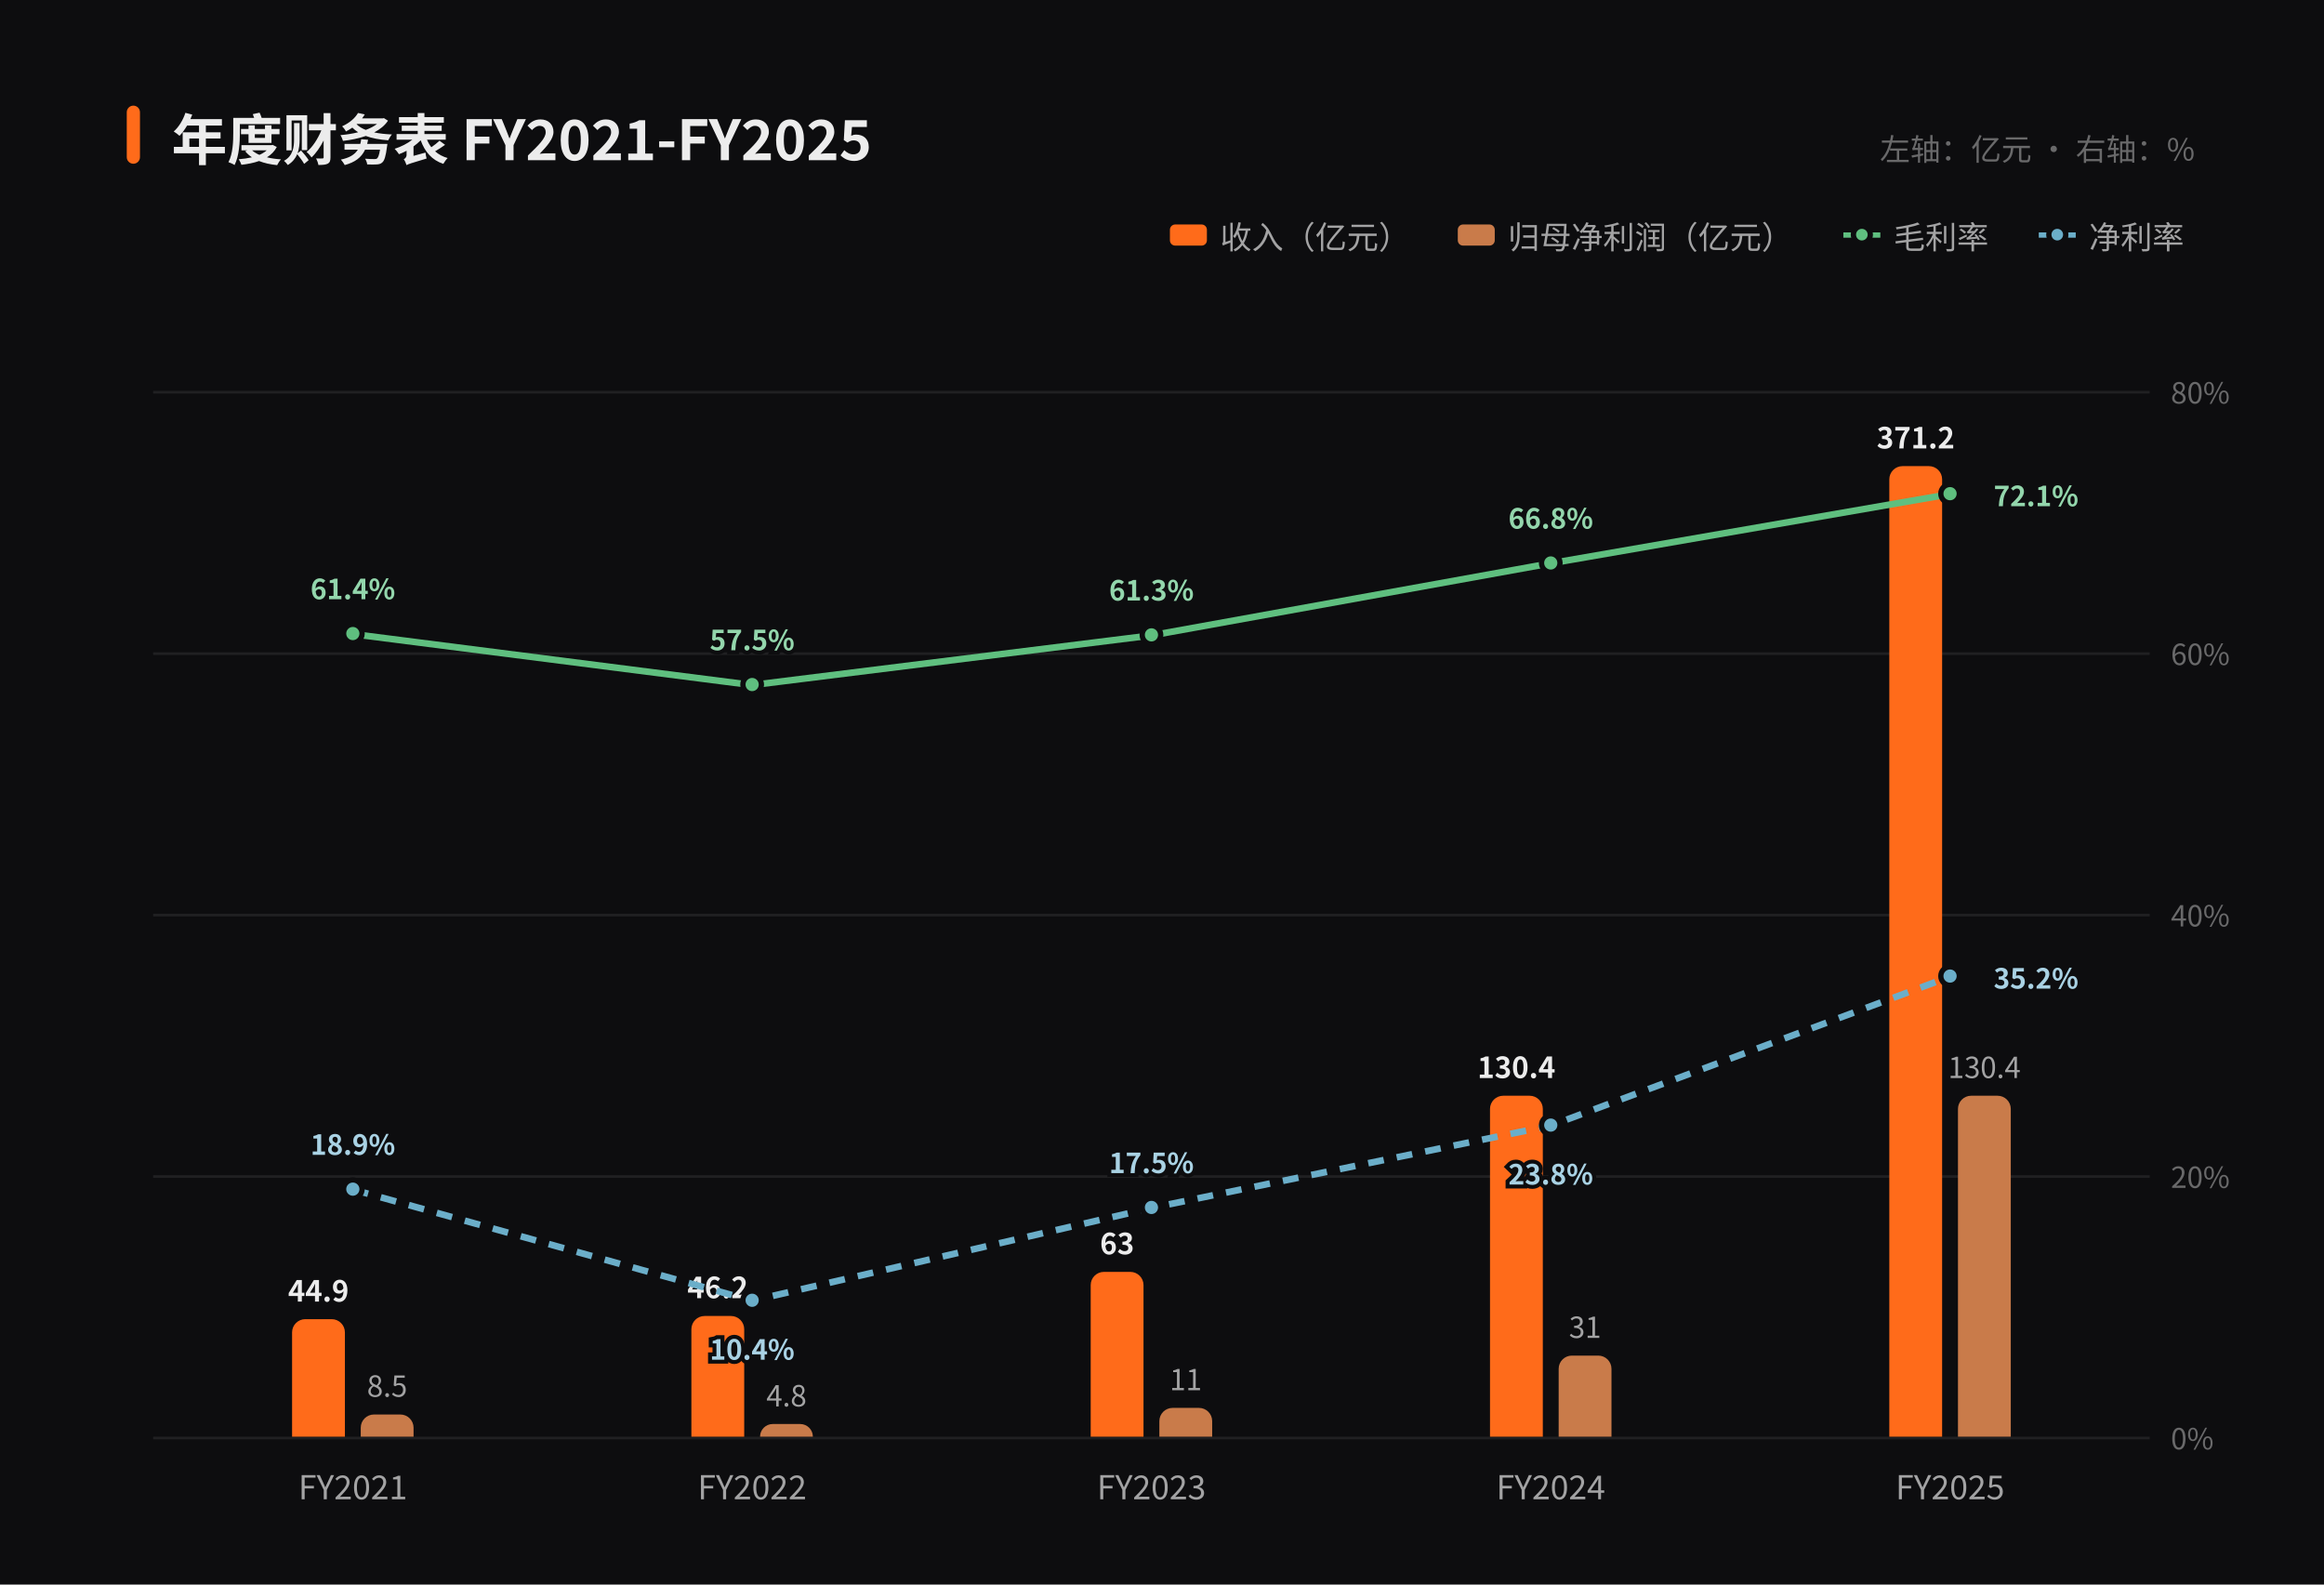
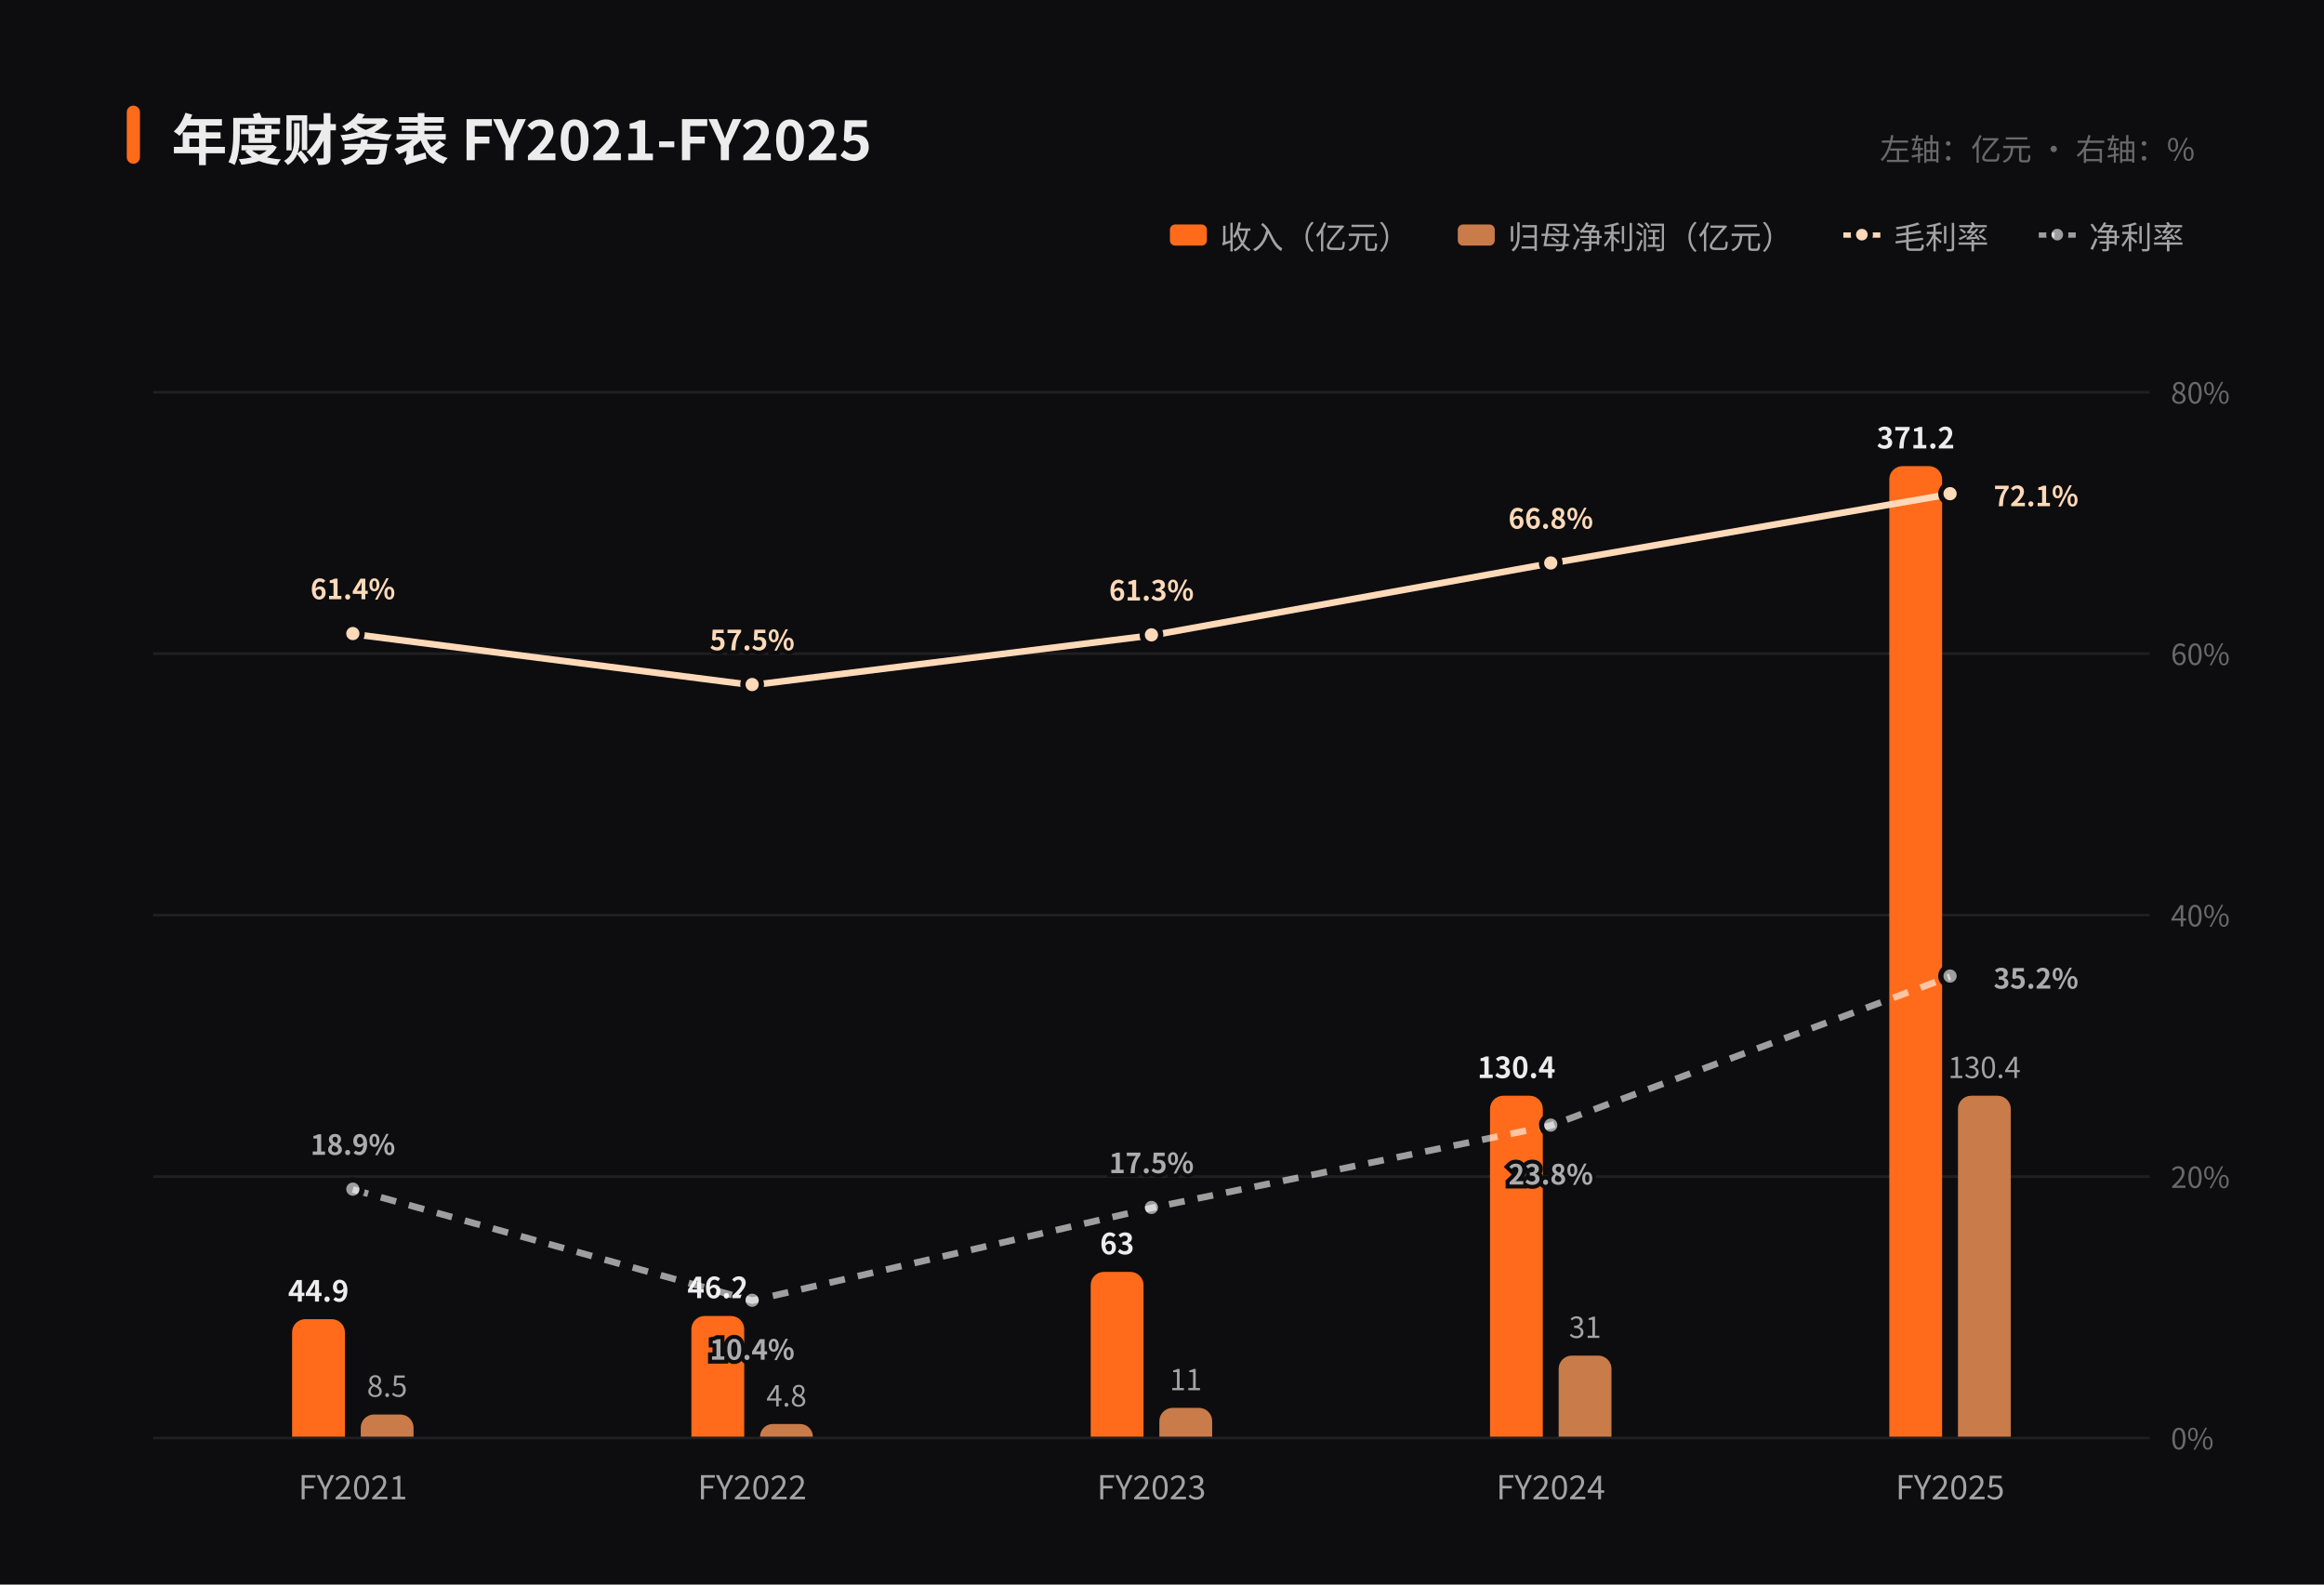
<svg xmlns="http://www.w3.org/2000/svg" width="880" height="600" version="1.1" baseProfile="full" viewBox="0 0 880 600">
  <rect width="880" height="600" x="0" y="0" fill="#0d0d0f" />
  <path d="M50.5 40A2.5 2.5 0 0 1 53 42.5L53 59.5A2.5 2.5 0 0 1 50.5 62A2.5 2.5 0 0 1 48 59.5L48 42.5A2.5 2.5 0 0 1 50.5 40" fill="#FF6B1A" class="zr4-cls-20" />
  <text dominant-baseline="central" text-anchor="start" style="font-size:21px;font-family:'PingFang SC', 'Microsoft YaHei', 'Noto Sans CJK SC', -apple-system, sans-serif;font-weight:700;" xml:space="preserve" y="10.5" transform="translate(65 41)" fill="rgb(255,255,255)" fill-opacity="0.92">年度财务表 FY2021-FY2025</text>
  <text dominant-baseline="central" text-anchor="start" style="font-size:11.5px;font-family:'PingFang SC', 'Microsoft YaHei', 'Noto Sans CJK SC', -apple-system, sans-serif;" xml:space="preserve" y="5.75" transform="translate(711.825 50)" fill="rgb(255,255,255)" fill-opacity="0.38">左轴：亿元 · 右轴：%</text>
  <path d="M58 544.5L814 544.5" fill="none" pointer-events="visible" stroke="rgb(255,255,255)" stroke-opacity="0.08" class="zr4-cls-21" />
  <path d="M58 445.5L814 445.5" fill="none" pointer-events="visible" stroke="rgb(255,255,255)" stroke-opacity="0.08" class="zr4-cls-21" />
  <path d="M58 346.5L814 346.5" fill="none" pointer-events="visible" stroke="rgb(255,255,255)" stroke-opacity="0.08" class="zr4-cls-21" />
  <path d="M58 247.5L814 247.5" fill="none" pointer-events="visible" stroke="rgb(255,255,255)" stroke-opacity="0.08" class="zr4-cls-21" />
  <path d="M58 148.5L814 148.5" fill="none" pointer-events="visible" stroke="rgb(255,255,255)" stroke-opacity="0.08" class="zr4-cls-21" />
  <text dominant-baseline="central" text-anchor="start" style="font-size:11px;font-family:'PingFang SC', 'Microsoft YaHei', 'Noto Sans CJK SC', -apple-system, sans-serif;" transform="translate(822 544)" fill="rgb(255,255,255)" fill-opacity="0.38">0%</text>
  <text dominant-baseline="central" text-anchor="start" style="font-size:11px;font-family:'PingFang SC', 'Microsoft YaHei', 'Noto Sans CJK SC', -apple-system, sans-serif;" transform="translate(822 445)" fill="rgb(255,255,255)" fill-opacity="0.38">20%</text>
  <text dominant-baseline="central" text-anchor="start" style="font-size:11px;font-family:'PingFang SC', 'Microsoft YaHei', 'Noto Sans CJK SC', -apple-system, sans-serif;" transform="translate(822 346)" fill="rgb(255,255,255)" fill-opacity="0.38">40%</text>
  <text dominant-baseline="central" text-anchor="start" style="font-size:11px;font-family:'PingFang SC', 'Microsoft YaHei', 'Noto Sans CJK SC', -apple-system, sans-serif;" transform="translate(822 247)" fill="rgb(255,255,255)" fill-opacity="0.38">60%</text>
  <text dominant-baseline="central" text-anchor="start" style="font-size:11px;font-family:'PingFang SC', 'Microsoft YaHei', 'Noto Sans CJK SC', -apple-system, sans-serif;" transform="translate(822 148)" fill="rgb(255,255,255)" fill-opacity="0.38">80%</text>
  <text dominant-baseline="central" text-anchor="middle" style="font-size:12.5px;font-family:'PingFang SC', 'Microsoft YaHei', 'Noto Sans CJK SC', -apple-system, sans-serif;" y="6.25" transform="translate(133.6 556)" fill="rgb(255,255,255)" fill-opacity="0.62">FY2021</text>
  <text dominant-baseline="central" text-anchor="middle" style="font-size:12.5px;font-family:'PingFang SC', 'Microsoft YaHei', 'Noto Sans CJK SC', -apple-system, sans-serif;" y="6.25" transform="translate(284.8 556)" fill="rgb(255,255,255)" fill-opacity="0.62">FY2022</text>
  <text dominant-baseline="central" text-anchor="middle" style="font-size:12.5px;font-family:'PingFang SC', 'Microsoft YaHei', 'Noto Sans CJK SC', -apple-system, sans-serif;" y="6.25" transform="translate(436 556)" fill="rgb(255,255,255)" fill-opacity="0.62">FY2023</text>
  <text dominant-baseline="central" text-anchor="middle" style="font-size:12.5px;font-family:'PingFang SC', 'Microsoft YaHei', 'Noto Sans CJK SC', -apple-system, sans-serif;" y="6.25" transform="translate(587.2 556)" fill="rgb(255,255,255)" fill-opacity="0.62">FY2024</text>
  <text dominant-baseline="central" text-anchor="middle" style="font-size:12.5px;font-family:'PingFang SC', 'Microsoft YaHei', 'Noto Sans CJK SC', -apple-system, sans-serif;" y="6.25" transform="translate(738.4 556)" fill="rgb(255,255,255)" fill-opacity="0.62">FY2025</text>
  <path d="M115.6 499.5L125.6 499.5A5 5 0 0 1 130.6 504.5L130.6 544L110.6 544L110.6 504.5A5 5 0 0 1 115.6 499.5" fill="#FF6B1A" ecmeta_series_index="0" ecmeta_data_index="0" ecmeta_ssr_type="chart" class="zr4-cls-20" />
  <path d="M266.8 498.3L276.8 498.3A5 5 0 0 1 281.8 503.3L281.8 544L261.8 544L261.8 503.3A5 5 0 0 1 266.8 498.3" fill="#FF6B1A" ecmeta_series_index="0" ecmeta_data_index="1" ecmeta_ssr_type="chart" class="zr4-cls-20" />
  <path d="M418 481.6L428 481.6A5 5 0 0 1 433 486.6L433 544L413 544L413 486.6A5 5 0 0 1 418 481.6" fill="#FF6B1A" ecmeta_series_index="0" ecmeta_data_index="2" ecmeta_ssr_type="chart" class="zr4-cls-20" />
  <path d="M569.2 414.9L579.2 414.9A5 5 0 0 1 584.2 419.9L584.2 544L564.2 544L564.2 419.9A5 5 0 0 1 569.2 414.9" fill="#FF6B1A" ecmeta_series_index="0" ecmeta_data_index="3" ecmeta_ssr_type="chart" class="zr4-cls-20" />
  <path d="M720.4 176.5L730.4 176.5A5 5 0 0 1 735.4 181.5L735.4 544L715.4 544L715.4 181.5A5 5 0 0 1 720.4 176.5" fill="#FF6B1A" ecmeta_series_index="0" ecmeta_data_index="4" ecmeta_ssr_type="chart" class="zr4-cls-20" />
  <path d="M141.6 535.6L151.6 535.6A5 5 0 0 1 156.6 540.6L156.6 544L136.6 544L136.6 540.6A5 5 0 0 1 141.6 535.6" fill="#C97B4A" ecmeta_series_index="1" ecmeta_data_index="0" ecmeta_ssr_type="chart" class="zr4-cls-22" />
  <path d="M292.6 539.2L303 539.2A4.8 4.8 0 0 1 307.8 544L287.8 544A4.8 4.8 0 0 1 292.6 539.2" fill="#C97B4A" ecmeta_series_index="1" ecmeta_data_index="1" ecmeta_ssr_type="chart" class="zr4-cls-22" />
  <path d="M444 533.1L454 533.1A5 5 0 0 1 459 538.1L459 544L439 544L439 538.1A5 5 0 0 1 444 533.1" fill="#C97B4A" ecmeta_series_index="1" ecmeta_data_index="2" ecmeta_ssr_type="chart" class="zr4-cls-22" />
  <path d="M595.2 513.3L605.2 513.3A5 5 0 0 1 610.2 518.3L610.2 544L590.2 544L590.2 518.3A5 5 0 0 1 595.2 513.3" fill="#C97B4A" ecmeta_series_index="1" ecmeta_data_index="3" ecmeta_ssr_type="chart" class="zr4-cls-22" />
  <path d="M746.4 414.9L756.4 414.9A5 5 0 0 1 761.4 419.9L761.4 544L741.4 544L741.4 419.9A5 5 0 0 1 746.4 414.9" fill="#C97B4A" ecmeta_series_index="1" ecmeta_data_index="4" ecmeta_ssr_type="chart" class="zr4-cls-22" />
  <text dominant-baseline="central" text-anchor="middle" style="font-size:11px;font-family:'PingFang SC', 'Microsoft YaHei', 'Noto Sans CJK SC', -apple-system, sans-serif;font-weight:600;" y="-5.5" transform="translate(120.6 493.549)" fill="rgb(255,255,255)" fill-opacity="0.92" stroke="#0d0d0f" stroke-width="2.5" paint-order="stroke" stroke-miterlimit="2">44.9</text>
  <text dominant-baseline="central" text-anchor="middle" style="font-size:11px;font-family:'PingFang SC', 'Microsoft YaHei', 'Noto Sans CJK SC', -apple-system, sans-serif;font-weight:600;" y="-5.5" transform="translate(271.8 492.262)" fill="rgb(255,255,255)" fill-opacity="0.92" stroke="#0d0d0f" stroke-width="2.5" paint-order="stroke" stroke-miterlimit="2">46.2</text>
  <text dominant-baseline="central" text-anchor="middle" style="font-size:11px;font-family:'PingFang SC', 'Microsoft YaHei', 'Noto Sans CJK SC', -apple-system, sans-serif;font-weight:600;" y="-5.5" transform="translate(423 475.63)" fill="rgb(255,255,255)" fill-opacity="0.92" stroke="#0d0d0f" stroke-width="2.5" paint-order="stroke" stroke-miterlimit="2">63</text>
  <text dominant-baseline="central" text-anchor="middle" style="font-size:11px;font-family:'PingFang SC', 'Microsoft YaHei', 'Noto Sans CJK SC', -apple-system, sans-serif;font-weight:600;" y="-5.5" transform="translate(574.2 408.904)" fill="rgb(255,255,255)" fill-opacity="0.92" stroke="#0d0d0f" stroke-width="2.5" paint-order="stroke" stroke-miterlimit="2">130.4</text>
  <text dominant-baseline="central" text-anchor="middle" style="font-size:11px;font-family:'PingFang SC', 'Microsoft YaHei', 'Noto Sans CJK SC', -apple-system, sans-serif;font-weight:600;" y="-5.5" transform="translate(725.4 170.512)" fill="rgb(255,255,255)" fill-opacity="0.92" stroke="#0d0d0f" stroke-width="2.5" paint-order="stroke" stroke-miterlimit="2">371.2</text>
  <text dominant-baseline="central" text-anchor="middle" style="font-size:11px;font-family:'PingFang SC', 'Microsoft YaHei', 'Noto Sans CJK SC', -apple-system, sans-serif;font-weight:400;" y="-5.5" transform="translate(146.6 529.585)" fill="rgb(255,255,255)" fill-opacity="0.62" stroke="#0d0d0f" stroke-width="2.5" paint-order="stroke" stroke-miterlimit="2">8.5</text>
  <text dominant-baseline="central" text-anchor="middle" style="font-size:11px;font-family:'PingFang SC', 'Microsoft YaHei', 'Noto Sans CJK SC', -apple-system, sans-serif;font-weight:400;" y="-5.5" transform="translate(297.8 533.248)" fill="rgb(255,255,255)" fill-opacity="0.62" stroke="#0d0d0f" stroke-width="2.5" paint-order="stroke" stroke-miterlimit="2">4.8</text>
  <text dominant-baseline="central" text-anchor="middle" style="font-size:11px;font-family:'PingFang SC', 'Microsoft YaHei', 'Noto Sans CJK SC', -apple-system, sans-serif;font-weight:400;" y="-5.5" transform="translate(449 527.11)" fill="rgb(255,255,255)" fill-opacity="0.62" stroke="#0d0d0f" stroke-width="2.5" paint-order="stroke" stroke-miterlimit="2">11</text>
  <text dominant-baseline="central" text-anchor="middle" style="font-size:11px;font-family:'PingFang SC', 'Microsoft YaHei', 'Noto Sans CJK SC', -apple-system, sans-serif;font-weight:400;" y="-5.5" transform="translate(600.2 507.31)" fill="rgb(255,255,255)" fill-opacity="0.62" stroke="#0d0d0f" stroke-width="2.5" paint-order="stroke" stroke-miterlimit="2">31</text>
  <text dominant-baseline="central" text-anchor="middle" style="font-size:11px;font-family:'PingFang SC', 'Microsoft YaHei', 'Noto Sans CJK SC', -apple-system, sans-serif;font-weight:400;" y="-5.5" transform="translate(751.4 408.904)" fill="rgb(255,255,255)" fill-opacity="0.62" stroke="#0d0d0f" stroke-width="2.5" paint-order="stroke" stroke-miterlimit="2">130.4</text>
  <path d="M-5 -5l394 0l0 22l-394 0Z" transform="translate(443 83)" fill="rgb(0,0,0)" fill-opacity="0" stroke="#ccc" stroke-width="0" class="zr4-cls-21" />
  <path d="M2 0L12 0A2 2 0 0 1 14 2L14 6A2 2 0 0 1 12 8L2 8A2 2 0 0 1 0 6L0 2A2 2 0 0 1 2 0" transform="translate(443 85)" fill="#FF6B1A" ecmeta_series_index="0" ecmeta_data_index="0" ecmeta_ssr_type="legend" ecmeta_silent="true" class="zr4-cls-21" />
  <text dominant-baseline="central" text-anchor="start" style="font-size:12px;font-family:'PingFang SC', 'Microsoft YaHei', 'Noto Sans CJK SC', -apple-system, sans-serif;" x="19" y="4" transform="translate(443 85)" fill="rgb(255,255,255)" fill-opacity="0.62">收入（亿元）</text>
  <path d="M0 -2l91 0l0 12l-91 0Z" transform="translate(443 85)" fill="none" pointer-events="visible" ecmeta_series_index="0" ecmeta_data_index="0" ecmeta_ssr_type="legend" class="zr4-cls-23" />
  <path d="M2 0L12 0A2 2 0 0 1 14 2L14 6A2 2 0 0 1 12 8L2 8A2 2 0 0 1 0 6L0 2A2 2 0 0 1 2 0" transform="translate(552 85)" fill="#C97B4A" ecmeta_series_index="1" ecmeta_data_index="1" ecmeta_ssr_type="legend" ecmeta_silent="true" class="zr4-cls-21" />
  <text dominant-baseline="central" text-anchor="start" style="font-size:12px;font-family:'PingFang SC', 'Microsoft YaHei', 'Noto Sans CJK SC', -apple-system, sans-serif;" x="19" y="4" transform="translate(552 85)" fill="rgb(255,255,255)" fill-opacity="0.62">归母净利润（亿元）</text>
  <path d="M0 -2l127 0l0 12l-127 0Z" transform="translate(552 85)" fill="none" pointer-events="visible" ecmeta_series_index="1" ecmeta_data_index="1" ecmeta_ssr_type="legend" class="zr4-cls-23" />
-   <path d="M0 4L14 4" transform="translate(698 85)" fill="#000" stroke="#5FBF7F" stroke-width="2" stroke-linecap="butt" stroke-miterlimit="10" class="zr4-cls-21" />
-   <path d="M10.2 4A3.2 3.2 0 1 1 10.2 3.7A3.2 3.2 0 0 1 10.2 4" transform="translate(698 85)" fill="#5FBF7F" stroke="#0d0d0f" stroke-width="2" stroke-linecap="butt" stroke-miterlimit="10" class="zr4-cls-21" />
+   <path d="M0 4L14 4" transform="translate(698 85)" fill="#000" stroke="#FFD9B8" stroke-width="2" stroke-linecap="butt" stroke-miterlimit="10" class="zr4-cls-21" />
+   <path d="M10.2 4A3.2 3.2 0 1 1 10.2 3.7A3.2 3.2 0 0 1 10.2 4" transform="translate(698 85)" fill="#FFD9B8" stroke="#0d0d0f" stroke-width="2" stroke-linecap="butt" stroke-miterlimit="10" class="zr4-cls-21" />
  <text dominant-baseline="central" text-anchor="start" style="font-size:12px;font-family:'PingFang SC', 'Microsoft YaHei', 'Noto Sans CJK SC', -apple-system, sans-serif;" x="19" y="4" transform="translate(698 85)" fill="rgb(255,255,255)" fill-opacity="0.62">毛利率</text>
  <path d="M-1 -2l56 0l0 12l-56 0Z" transform="translate(698 85)" fill="none" pointer-events="visible" ecmeta_series_index="2" ecmeta_data_index="2" ecmeta_ssr_type="legend" class="zr4-cls-23" />
-   <path d="M0 4L14 4" transform="translate(772 85)" fill="#000" stroke="#6BAEC9" stroke-width="2" stroke-dasharray="6,5" stroke-linecap="butt" stroke-miterlimit="10" class="zr4-cls-21" />
-   <path d="M10.2 4A3.2 3.2 0 1 1 10.2 3.7A3.2 3.2 0 0 1 10.2 4" transform="translate(772 85)" fill="#6BAEC9" stroke="#0d0d0f" stroke-width="2" stroke-linecap="butt" stroke-miterlimit="10" class="zr4-cls-21" />
+   <path d="M0 4L14 4" transform="translate(772 85)" fill="#000" stroke="rgb(255,255,255)" stroke-width="2" stroke-opacity="0.6" stroke-dasharray="6,5" stroke-linecap="butt" stroke-miterlimit="10" class="zr4-cls-21" />
+   <path d="M10.2 4A3.2 3.2 0 1 1 10.2 3.7A3.2 3.2 0 0 1 10.2 4" transform="translate(772 85)" fill="rgb(255,255,255)" fill-opacity="0.6" stroke="#0d0d0f" stroke-width="2" stroke-linecap="butt" stroke-miterlimit="10" class="zr4-cls-21" />
  <text dominant-baseline="central" text-anchor="start" style="font-size:12px;font-family:'PingFang SC', 'Microsoft YaHei', 'Noto Sans CJK SC', -apple-system, sans-serif;" x="19" y="4" transform="translate(772 85)" fill="rgb(255,255,255)" fill-opacity="0.62">净利率</text>
  <path d="M-1 -2l56 0l0 12l-56 0Z" transform="translate(772 85)" fill="none" pointer-events="visible" ecmeta_series_index="3" ecmeta_data_index="3" ecmeta_ssr_type="legend" class="zr4-cls-23" />
  <g clip-path="url(#zr4-c0)">
-     <path d="M133.6 240.1L284.8 259.4L436 240.6L587.2 213.3L738.4 187.1" fill="none" pointer-events="visible" stroke="#5FBF7F" stroke-width="2.5" stroke-linejoin="bevel" class="zr4-cls-25" />
+     <path d="M133.6 240.1L284.8 259.4L436 240.6L587.2 213.3L738.4 187.1" fill="none" pointer-events="visible" stroke="#FFD9B8" stroke-width="2.5" stroke-linejoin="bevel" class="zr4-cls-25" />
  </g>
  <g clip-path="url(#zr4-c1)">
-     <path d="M133.6 450.4L284.8 492.5L436 457.4L587.2 426.2L738.4 369.8" fill="none" pointer-events="visible" stroke="#6BAEC9" stroke-width="2.5" stroke-dasharray="6,5" stroke-linejoin="bevel" class="zr4-cls-25" />
+     <path d="M133.6 450.4L284.8 492.5L436 457.4L587.2 426.2L738.4 369.8" fill="none" pointer-events="visible" stroke="rgb(255,255,255)" stroke-width="2.5" stroke-opacity="0.6" stroke-dasharray="6,5" stroke-linejoin="bevel" class="zr4-cls-25" />
  </g>
-   <path d="M1 0A1 1 0 1 1 1 -0.1A1 1 0 0 1 1 0" transform="matrix(3.5,0,0,3.5,133.6,240.07)" fill="#5FBF7F" stroke="#0d0d0f" stroke-width="0.571" ecmeta_series_index="2" ecmeta_data_index="0" ecmeta_ssr_type="chart" class="zr4-cls-26" />
-   <path d="M1 0A1 1 0 1 1 1 -0.1A1 1 0 0 1 1 0" transform="matrix(3.5,0,0,3.5,284.8,259.375)" fill="#5FBF7F" stroke="#0d0d0f" stroke-width="0.571" ecmeta_series_index="2" ecmeta_data_index="1" ecmeta_ssr_type="chart" class="zr4-cls-26" />
-   <path d="M1 0A1 1 0 1 1 1 -0.1A1 1 0 0 1 1 0" transform="matrix(3.5,0,0,3.5,436,240.565)" fill="#5FBF7F" stroke="#0d0d0f" stroke-width="0.571" ecmeta_series_index="2" ecmeta_data_index="2" ecmeta_ssr_type="chart" class="zr4-cls-26" />
-   <path d="M1 0A1 1 0 1 1 1 -0.1A1 1 0 0 1 1 0" transform="matrix(3.5,0,0,3.5,587.2,213.34)" fill="#5FBF7F" stroke="#0d0d0f" stroke-width="0.571" ecmeta_series_index="2" ecmeta_data_index="3" ecmeta_ssr_type="chart" class="zr4-cls-26" />
-   <path d="M1 0A1 1 0 1 1 1 -0.1A1 1 0 0 1 1 0" transform="matrix(3.5,0,0,3.5,738.4,187.105)" fill="#5FBF7F" stroke="#0d0d0f" stroke-width="0.571" ecmeta_series_index="2" ecmeta_data_index="4" ecmeta_ssr_type="chart" class="zr4-cls-26" />
-   <path d="M1 0A1 1 0 1 1 1 -0.1A1 1 0 0 1 1 0" transform="matrix(3.5,0,0,3.5,133.6,450.445)" fill="#6BAEC9" stroke="#0d0d0f" stroke-width="0.571" ecmeta_series_index="3" ecmeta_data_index="0" ecmeta_ssr_type="chart" class="zr4-cls-27" />
-   <path d="M1 0A1 1 0 1 1 1 -0.1A1 1 0 0 1 1 0" transform="matrix(3.5,0,0,3.5,284.8,492.52)" fill="#6BAEC9" stroke="#0d0d0f" stroke-width="0.571" ecmeta_series_index="3" ecmeta_data_index="1" ecmeta_ssr_type="chart" class="zr4-cls-27" />
-   <path d="M1 0A1 1 0 1 1 1 -0.1A1 1 0 0 1 1 0" transform="matrix(3.5,0,0,3.5,436,457.375)" fill="#6BAEC9" stroke="#0d0d0f" stroke-width="0.571" ecmeta_series_index="3" ecmeta_data_index="2" ecmeta_ssr_type="chart" class="zr4-cls-27" />
-   <path d="M1 0A1 1 0 1 1 1 -0.1A1 1 0 0 1 1 0" transform="matrix(3.5,0,0,3.5,587.2,426.19)" fill="#6BAEC9" stroke="#0d0d0f" stroke-width="0.571" ecmeta_series_index="3" ecmeta_data_index="3" ecmeta_ssr_type="chart" class="zr4-cls-27" />
-   <path d="M1 0A1 1 0 1 1 1 -0.1A1 1 0 0 1 1 0" transform="matrix(3.5,0,0,3.5,738.4,369.76)" fill="#6BAEC9" stroke="#0d0d0f" stroke-width="0.571" ecmeta_series_index="3" ecmeta_data_index="4" ecmeta_ssr_type="chart" class="zr4-cls-27" />
-   <text dominant-baseline="central" text-anchor="middle" style="font-size:10.5px;font-family:'PingFang SC', 'Microsoft YaHei', 'Noto Sans CJK SC', -apple-system, sans-serif;font-weight:600;" y="-5.25" transform="translate(133.6 227.57)" fill="#93D6AC" stroke="#0d0d0f" stroke-width="3" paint-order="stroke" stroke-miterlimit="2">61.4%</text>
-   <text dominant-baseline="central" text-anchor="middle" style="font-size:10.5px;font-family:'PingFang SC', 'Microsoft YaHei', 'Noto Sans CJK SC', -apple-system, sans-serif;font-weight:600;" y="-5.25" transform="translate(284.8 246.875)" fill="#93D6AC" stroke="#0d0d0f" stroke-width="3" paint-order="stroke" stroke-miterlimit="2">57.5%</text>
-   <text dominant-baseline="central" text-anchor="middle" style="font-size:10.5px;font-family:'PingFang SC', 'Microsoft YaHei', 'Noto Sans CJK SC', -apple-system, sans-serif;font-weight:600;" y="-5.25" transform="translate(436 228.065)" fill="#93D6AC" stroke="#0d0d0f" stroke-width="3" paint-order="stroke" stroke-miterlimit="2">61.3%</text>
-   <text dominant-baseline="central" text-anchor="middle" style="font-size:10.5px;font-family:'PingFang SC', 'Microsoft YaHei', 'Noto Sans CJK SC', -apple-system, sans-serif;font-weight:600;" y="-5.25" transform="translate(587.2 200.84)" fill="#93D6AC" stroke="#0d0d0f" stroke-width="3" paint-order="stroke" stroke-miterlimit="2">66.8%</text>
-   <text dominant-baseline="central" text-anchor="start" style="font-size:10.5px;font-family:'PingFang SC', 'Microsoft YaHei', 'Noto Sans CJK SC', -apple-system, sans-serif;font-weight:600;" transform="translate(754.9 187.105)" fill="#93D6AC" stroke="#0d0d0f" stroke-width="3" paint-order="stroke" stroke-miterlimit="2">72.1%</text>
-   <text dominant-baseline="central" text-anchor="middle" style="font-size:10.5px;font-family:'PingFang SC', 'Microsoft YaHei', 'Noto Sans CJK SC', -apple-system, sans-serif;font-weight:600;" y="-5.25" transform="translate(133.6 437.945)" fill="#A9D2E4" stroke="#0d0d0f" stroke-width="3" paint-order="stroke" stroke-miterlimit="2">18.9%</text>
-   <text dominant-baseline="central" text-anchor="middle" style="font-size:10.5px;font-family:'PingFang SC', 'Microsoft YaHei', 'Noto Sans CJK SC', -apple-system, sans-serif;font-weight:600;" y="5.25" transform="translate(284.8 505.02)" fill="#A9D2E4" stroke="#0d0d0f" stroke-width="3" paint-order="stroke" stroke-miterlimit="2">10.4%</text>
-   <text dominant-baseline="central" text-anchor="middle" style="font-size:10.5px;font-family:'PingFang SC', 'Microsoft YaHei', 'Noto Sans CJK SC', -apple-system, sans-serif;font-weight:600;" y="-5.25" transform="translate(436 444.875)" fill="#A9D2E4" stroke="#0d0d0f" stroke-width="3" paint-order="stroke" stroke-miterlimit="2">17.5%</text>
-   <text dominant-baseline="central" text-anchor="middle" style="font-size:10.5px;font-family:'PingFang SC', 'Microsoft YaHei', 'Noto Sans CJK SC', -apple-system, sans-serif;font-weight:600;" y="5.25" transform="translate(587.2 438.69)" fill="#A9D2E4" stroke="#0d0d0f" stroke-width="3" paint-order="stroke" stroke-miterlimit="2">23.8%</text>
-   <text dominant-baseline="central" text-anchor="start" style="font-size:10.5px;font-family:'PingFang SC', 'Microsoft YaHei', 'Noto Sans CJK SC', -apple-system, sans-serif;font-weight:600;" transform="translate(754.9 369.76)" fill="#A9D2E4" stroke="#0d0d0f" stroke-width="3" paint-order="stroke" stroke-miterlimit="2">35.2%</text>
+   <path d="M1 0A1 1 0 1 1 1 -0.1A1 1 0 0 1 1 0" transform="matrix(3.5,0,0,3.5,133.6,240.07)" fill="#FFD9B8" stroke="#0d0d0f" stroke-width="0.571" ecmeta_series_index="2" ecmeta_data_index="0" ecmeta_ssr_type="chart" class="zr4-cls-26" />
+   <path d="M1 0A1 1 0 1 1 1 -0.1A1 1 0 0 1 1 0" transform="matrix(3.5,0,0,3.5,284.8,259.375)" fill="#FFD9B8" stroke="#0d0d0f" stroke-width="0.571" ecmeta_series_index="2" ecmeta_data_index="1" ecmeta_ssr_type="chart" class="zr4-cls-26" />
+   <path d="M1 0A1 1 0 1 1 1 -0.1A1 1 0 0 1 1 0" transform="matrix(3.5,0,0,3.5,436,240.565)" fill="#FFD9B8" stroke="#0d0d0f" stroke-width="0.571" ecmeta_series_index="2" ecmeta_data_index="2" ecmeta_ssr_type="chart" class="zr4-cls-26" />
+   <path d="M1 0A1 1 0 1 1 1 -0.1A1 1 0 0 1 1 0" transform="matrix(3.5,0,0,3.5,587.2,213.34)" fill="#FFD9B8" stroke="#0d0d0f" stroke-width="0.571" ecmeta_series_index="2" ecmeta_data_index="3" ecmeta_ssr_type="chart" class="zr4-cls-26" />
+   <path d="M1 0A1 1 0 1 1 1 -0.1A1 1 0 0 1 1 0" transform="matrix(3.5,0,0,3.5,738.4,187.105)" fill="#FFD9B8" stroke="#0d0d0f" stroke-width="0.571" ecmeta_series_index="2" ecmeta_data_index="4" ecmeta_ssr_type="chart" class="zr4-cls-26" />
+   <path d="M1 0A1 1 0 1 1 1 -0.1A1 1 0 0 1 1 0" transform="matrix(3.5,0,0,3.5,133.6,450.445)" fill="rgb(255,255,255)" fill-opacity="0.6" stroke="#0d0d0f" stroke-width="0.571" ecmeta_series_index="3" ecmeta_data_index="0" ecmeta_ssr_type="chart" class="zr4-cls-27" />
+   <path d="M1 0A1 1 0 1 1 1 -0.1A1 1 0 0 1 1 0" transform="matrix(3.5,0,0,3.5,284.8,492.52)" fill="rgb(255,255,255)" fill-opacity="0.6" stroke="#0d0d0f" stroke-width="0.571" ecmeta_series_index="3" ecmeta_data_index="1" ecmeta_ssr_type="chart" class="zr4-cls-27" />
+   <path d="M1 0A1 1 0 1 1 1 -0.1A1 1 0 0 1 1 0" transform="matrix(3.5,0,0,3.5,436,457.375)" fill="rgb(255,255,255)" fill-opacity="0.6" stroke="#0d0d0f" stroke-width="0.571" ecmeta_series_index="3" ecmeta_data_index="2" ecmeta_ssr_type="chart" class="zr4-cls-27" />
+   <path d="M1 0A1 1 0 1 1 1 -0.1A1 1 0 0 1 1 0" transform="matrix(3.5,0,0,3.5,587.2,426.19)" fill="rgb(255,255,255)" fill-opacity="0.6" stroke="#0d0d0f" stroke-width="0.571" ecmeta_series_index="3" ecmeta_data_index="3" ecmeta_ssr_type="chart" class="zr4-cls-27" />
+   <path d="M1 0A1 1 0 1 1 1 -0.1A1 1 0 0 1 1 0" transform="matrix(3.5,0,0,3.5,738.4,369.76)" fill="rgb(255,255,255)" fill-opacity="0.6" stroke="#0d0d0f" stroke-width="0.571" ecmeta_series_index="3" ecmeta_data_index="4" ecmeta_ssr_type="chart" class="zr4-cls-27" />
+   <text dominant-baseline="central" text-anchor="middle" style="font-size:10.5px;font-family:'PingFang SC', 'Microsoft YaHei', 'Noto Sans CJK SC', -apple-system, sans-serif;font-weight:600;" y="-5.25" transform="translate(133.6 227.57)" fill="#FFD9B8" stroke="#0d0d0f" stroke-width="3" paint-order="stroke" stroke-miterlimit="2">61.4%</text>
+   <text dominant-baseline="central" text-anchor="middle" style="font-size:10.5px;font-family:'PingFang SC', 'Microsoft YaHei', 'Noto Sans CJK SC', -apple-system, sans-serif;font-weight:600;" y="-5.25" transform="translate(284.8 246.875)" fill="#FFD9B8" stroke="#0d0d0f" stroke-width="3" paint-order="stroke" stroke-miterlimit="2">57.5%</text>
+   <text dominant-baseline="central" text-anchor="middle" style="font-size:10.5px;font-family:'PingFang SC', 'Microsoft YaHei', 'Noto Sans CJK SC', -apple-system, sans-serif;font-weight:600;" y="-5.25" transform="translate(436 228.065)" fill="#FFD9B8" stroke="#0d0d0f" stroke-width="3" paint-order="stroke" stroke-miterlimit="2">61.3%</text>
+   <text dominant-baseline="central" text-anchor="middle" style="font-size:10.5px;font-family:'PingFang SC', 'Microsoft YaHei', 'Noto Sans CJK SC', -apple-system, sans-serif;font-weight:600;" y="-5.25" transform="translate(587.2 200.84)" fill="#FFD9B8" stroke="#0d0d0f" stroke-width="3" paint-order="stroke" stroke-miterlimit="2">66.8%</text>
+   <text dominant-baseline="central" text-anchor="start" style="font-size:10.5px;font-family:'PingFang SC', 'Microsoft YaHei', 'Noto Sans CJK SC', -apple-system, sans-serif;font-weight:600;" transform="translate(754.9 187.105)" fill="#FFD9B8" stroke="#0d0d0f" stroke-width="3" paint-order="stroke" stroke-miterlimit="2">72.1%</text>
+   <text dominant-baseline="central" text-anchor="middle" style="font-size:10.5px;font-family:'PingFang SC', 'Microsoft YaHei', 'Noto Sans CJK SC', -apple-system, sans-serif;font-weight:600;" y="-5.25" transform="translate(133.6 437.945)" fill="rgb(255,255,255)" fill-opacity="0.66" stroke="#0d0d0f" stroke-width="3" paint-order="stroke" stroke-miterlimit="2">18.9%</text>
+   <text dominant-baseline="central" text-anchor="middle" style="font-size:10.5px;font-family:'PingFang SC', 'Microsoft YaHei', 'Noto Sans CJK SC', -apple-system, sans-serif;font-weight:600;" y="5.25" transform="translate(284.8 505.02)" fill="rgb(255,255,255)" fill-opacity="0.66" stroke="#0d0d0f" stroke-width="3" paint-order="stroke" stroke-miterlimit="2">10.4%</text>
+   <text dominant-baseline="central" text-anchor="middle" style="font-size:10.5px;font-family:'PingFang SC', 'Microsoft YaHei', 'Noto Sans CJK SC', -apple-system, sans-serif;font-weight:600;" y="-5.25" transform="translate(436 444.875)" fill="rgb(255,255,255)" fill-opacity="0.66" stroke="#0d0d0f" stroke-width="3" paint-order="stroke" stroke-miterlimit="2">17.5%</text>
+   <text dominant-baseline="central" text-anchor="middle" style="font-size:10.5px;font-family:'PingFang SC', 'Microsoft YaHei', 'Noto Sans CJK SC', -apple-system, sans-serif;font-weight:600;" y="5.25" transform="translate(587.2 438.69)" fill="rgb(255,255,255)" fill-opacity="0.66" stroke="#0d0d0f" stroke-width="3" paint-order="stroke" stroke-miterlimit="2">23.8%</text>
+   <text dominant-baseline="central" text-anchor="start" style="font-size:10.5px;font-family:'PingFang SC', 'Microsoft YaHei', 'Noto Sans CJK SC', -apple-system, sans-serif;font-weight:600;" transform="translate(754.9 369.76)" fill="rgb(255,255,255)" fill-opacity="0.66" stroke="#0d0d0f" stroke-width="3" paint-order="stroke" stroke-miterlimit="2">35.2%</text>
  <defs>
    <clipPath id="zr4-c0">
      <path d="M56 146.8l760 0l0 398.5l-760 0Z" fill="#000" class="zr4-cls-24" />
    </clipPath>
    <clipPath id="zr4-c1">
      <path d="M56 146.8l760 0l0 398.5l-760 0Z" fill="#000" class="zr4-cls-24" />
    </clipPath>
  </defs>
  <style>
.zr4-cls-20:hover {
cursor:pointer;
fill:rgba(255,117,28,1);
}
.zr4-cls-21:hover {
pointer-events:none;
}
.zr4-cls-22:hover {
cursor:pointer;
fill:rgba(221,135,81,1);
}
.zr4-cls-23:hover {
cursor:pointer;
fill:rgba(0,0,0,0);
}
.zr4-cls-24:hover {
cursor:pointer;
fill:rgba(0,0,0,1);
}
.zr4-cls-25:hover {
cursor:pointer;
}
.zr4-cls-26:hover {
cursor:pointer;
- fill:rgba(104,210,139,1);
+ fill:rgba(255,238,202,1);
}
.zr4-cls-27:hover {
cursor:pointer;
- fill:rgba(117,191,221,1);
+ fill:rgba(255,255,255,0.6);
}



</style>
</svg>
